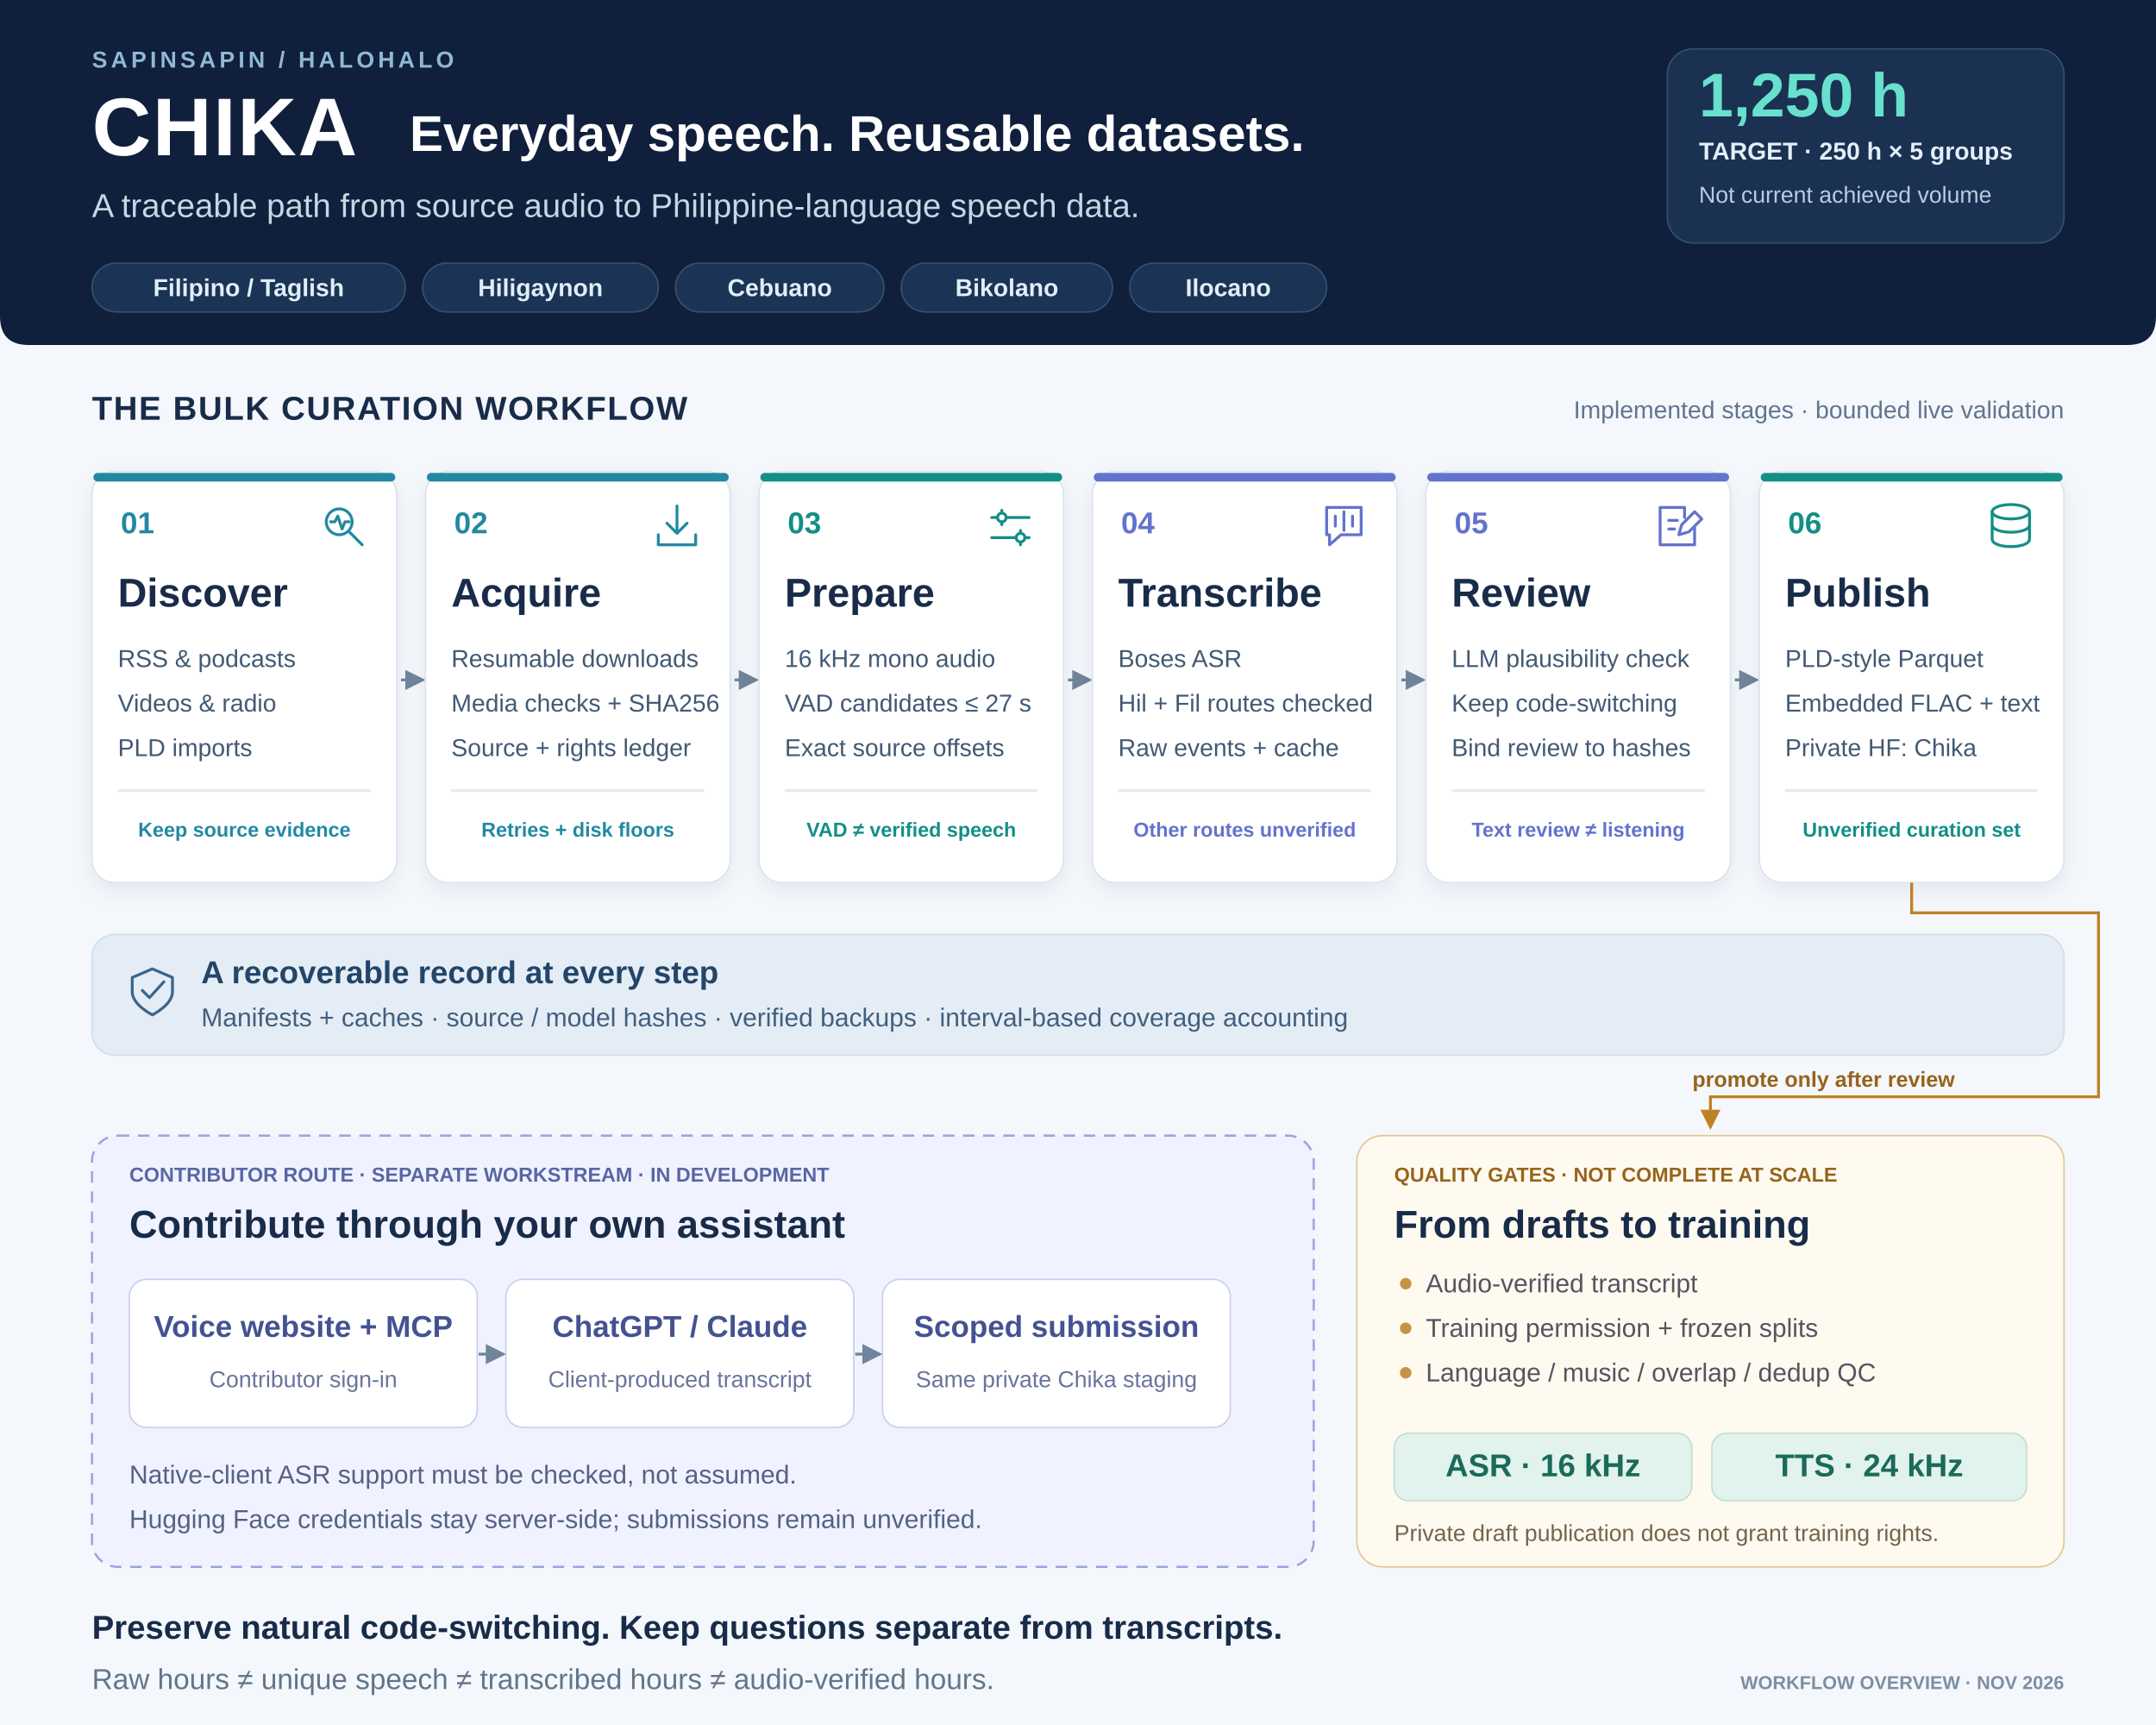
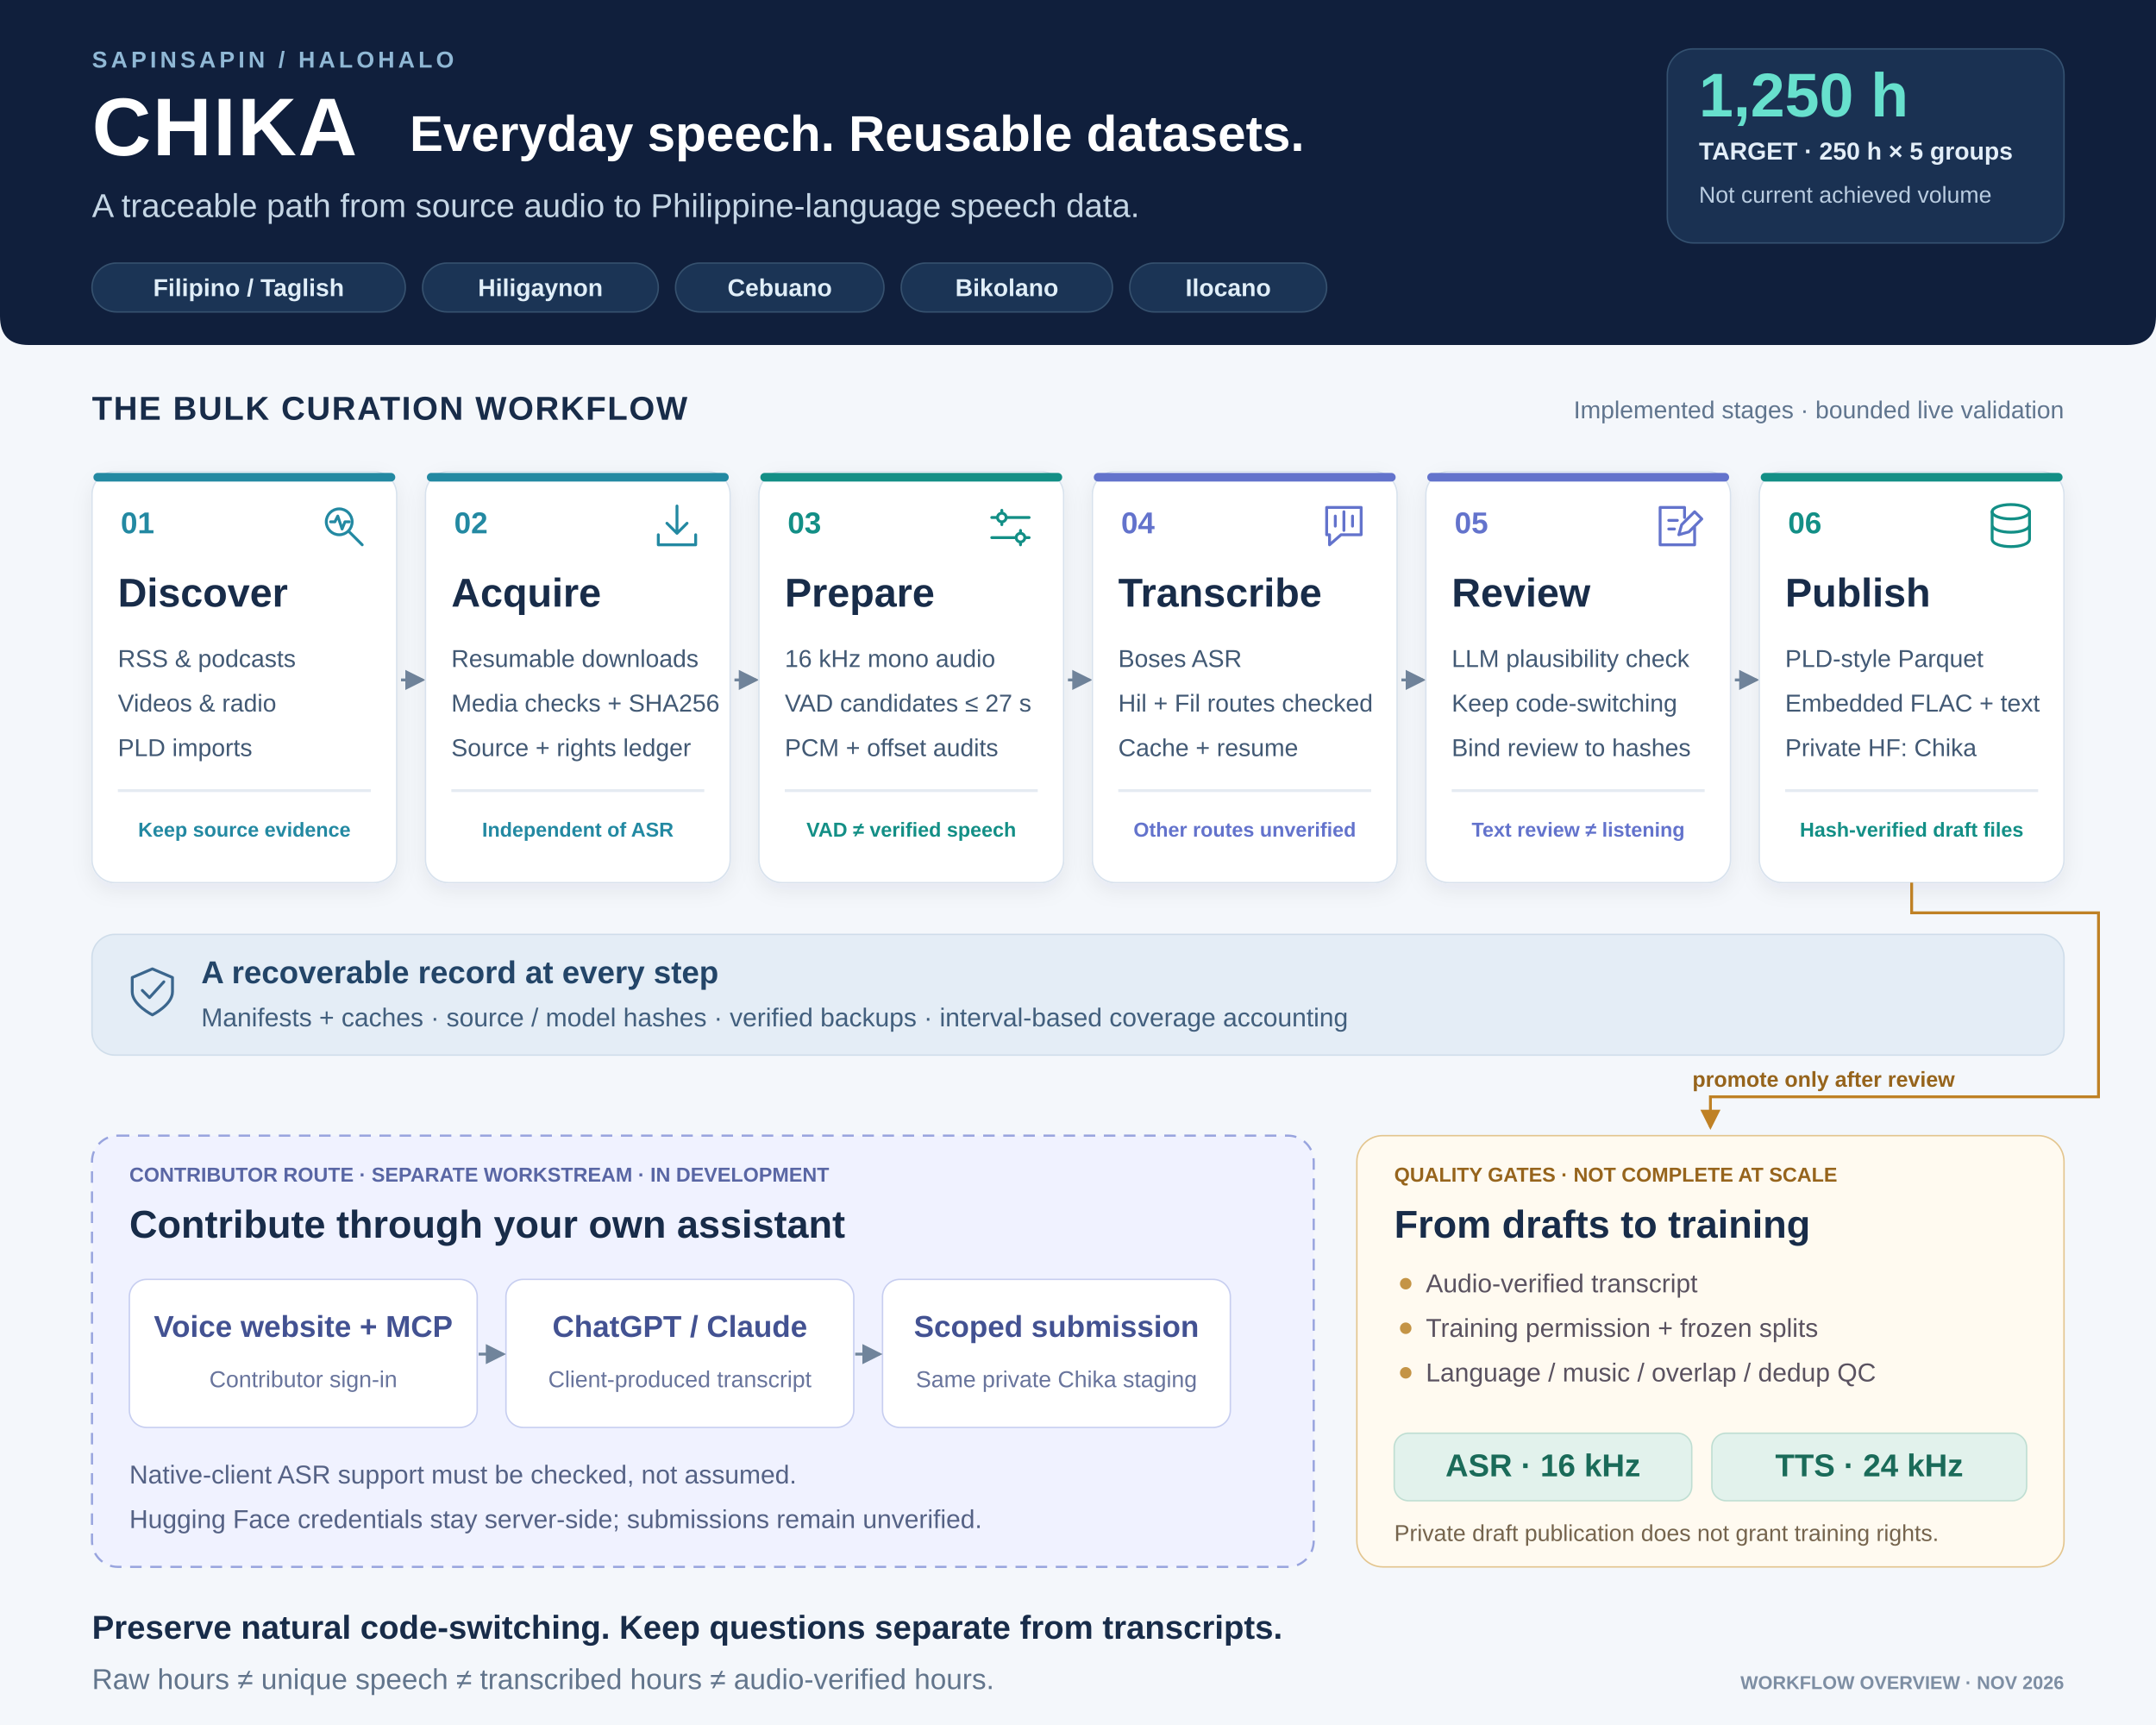
<svg xmlns="http://www.w3.org/2000/svg" width="1500" height="1200" viewBox="0 0 1500 1200" role="img" aria-labelledby="title description">
  <defs>
    <marker id="arrow" markerWidth="7" markerHeight="7" refX="6" refY="3.5" orient="auto">
      <path d="M0 0L7 3.5L0 7" fill="#70849b" />
    </marker>
    <marker id="gold-arrow" markerWidth="7" markerHeight="7" refX="6" refY="3.5" orient="auto">
      <path d="M0 0L7 3.5L0 7" fill="#bf8125" />
    </marker>
    <filter id="shadow" x="-10%" y="-10%" width="120%" height="125%">
      <feDropShadow dx="0" dy="5" stdDeviation="7" flood-color="#15304e" flood-opacity="0.07" />
    </filter>
    <style>text{font-family:Arial,Helvetica,sans-serif} .icon{fill:none;stroke-width:2;stroke-linecap:round;stroke-linejoin:round}</style>
  </defs>
  <rect width="1500" height="1200" fill="#f4f7fb" />
  <path d="M0 0H1500V220Q1500 240 1480 240H20Q0 240 0 220Z" fill="#101f3c" />
  <text x="64" y="47" font-size="16" fill="#90b8d5" font-weight="700" letter-spacing="2.5">SAPINSAPIN / HALOHALO</text>
  <text x="64" y="108" font-size="57" fill="#ffffff" font-weight="800" letter-spacing="1">CHIKA</text>
  <text x="285" y="105" font-size="35" fill="#ffffff" font-weight="700">Everyday speech. Reusable datasets.</text>
  <text x="64" y="151" font-size="23" fill="#c5d6e5" font-weight="400">A traceable path from source audio to Philippine-language speech data.</text>
  <rect x="1160" y="34" width="276" height="135" rx="18" fill="#1a3152" stroke="#345170" />
  <text x="1182" y="81" font-size="43" fill="#67e0cd" font-weight="700">1,250 h</text>
  <text x="1182" y="111" font-size="17" fill="#e3eef8" font-weight="700">TARGET · 250 h × 5 groups</text>
  <text x="1182" y="141" font-size="16" fill="#b9cce0" font-weight="400">Not current achieved volume</text>
  <rect x="64" y="183" width="218" height="34" rx="17" fill="#1b3455" stroke="#36516e" />
  <text x="173.0" y="206" font-size="17" fill="#e0eef8" font-weight="600" text-anchor="middle">Filipino / Taglish</text>
  <rect x="294" y="183" width="164" height="34" rx="17" fill="#1b3455" stroke="#36516e" />
  <text x="376.0" y="206" font-size="17" fill="#e0eef8" font-weight="600" text-anchor="middle">Hiligaynon</text>
  <rect x="470" y="183" width="145" height="34" rx="17" fill="#1b3455" stroke="#36516e" />
  <text x="542.5" y="206" font-size="17" fill="#e0eef8" font-weight="600" text-anchor="middle">Cebuano</text>
  <rect x="627" y="183" width="147" height="34" rx="17" fill="#1b3455" stroke="#36516e" />
  <text x="700.5" y="206" font-size="17" fill="#e0eef8" font-weight="600" text-anchor="middle">Bikolano</text>
  <rect x="786" y="183" width="137" height="34" rx="17" fill="#1b3455" stroke="#36516e" />
  <text x="854.5" y="206" font-size="17" fill="#e0eef8" font-weight="600" text-anchor="middle">Ilocano</text>
  <text x="64" y="292" font-size="23" fill="#182c49" font-weight="700" letter-spacing="1">THE BULK CURATION WORKFLOW</text>
  <text x="1436" y="291" font-size="17" fill="#60758e" font-weight="400" text-anchor="end">Implemented stages · bounded live validation</text>
  <rect x="64" y="328" width="212" height="286" rx="16" fill="#ffffff" stroke="#d8e2ed" filter="url(#shadow)" />
  <rect x="65" y="329" width="210" height="6" rx="3" fill="#2389a2" stroke="none" />
  <text x="84" y="371" font-size="21" fill="#2389a2" font-weight="700">01</text>
  <g class="icon" stroke="#2389a2" transform="translate(223 350)">
    <circle cx="13" cy="13" r="9" />
    <path d="M20 20L29 29M7 13h3l2-4 3 9 2-5h3" />
  </g>
  <text x="82" y="422" font-size="28" fill="#182c49" font-weight="700">Discover</text>
  <text x="82" y="464" font-size="17" fill="#425974" font-weight="400">RSS &amp; podcasts</text>
  <text x="82" y="495" font-size="17" fill="#425974" font-weight="400">Videos &amp; radio</text>
  <text x="82" y="526" font-size="17" fill="#425974" font-weight="400">PLD imports</text>
  <path d="M82 550L258 550" fill="none" stroke="#e5ebf2" stroke-width="2" />
  <text x="170" y="582" font-size="14" fill="#2389a2" font-weight="600" text-anchor="middle">Keep source evidence</text>
  <path d="M279 473L294 473" fill="none" stroke="#70849b" stroke-width="2" marker-end="url(#arrow)" />
  <rect x="296" y="328" width="212" height="286" rx="16" fill="#ffffff" stroke="#d8e2ed" filter="url(#shadow)" />
  <rect x="297" y="329" width="210" height="6" rx="3" fill="#2389a2" stroke="none" />
  <text x="316" y="371" font-size="21" fill="#2389a2" font-weight="700">02</text>
  <g class="icon" stroke="#2389a2" transform="translate(455 350)">
    <path d="M16 2v19m-7-7 7 7 7-7M3 22v7h26v-7" />
  </g>
  <text x="314" y="422" font-size="28" fill="#182c49" font-weight="700">Acquire</text>
  <text x="314" y="464" font-size="17" fill="#425974" font-weight="400">Resumable downloads</text>
  <text x="314" y="495" font-size="17" fill="#425974" font-weight="400">Media checks + SHA256</text>
  <text x="314" y="526" font-size="17" fill="#425974" font-weight="400">Source + rights ledger</text>
  <path d="M314 550L490 550" fill="none" stroke="#e5ebf2" stroke-width="2" />
-   <text x="402" y="582" font-size="14" fill="#2389a2" font-weight="600" text-anchor="middle">Retries + disk floors</text>
+   <text x="402" y="582" font-size="14" fill="#2389a2" font-weight="600" text-anchor="middle">Independent of ASR</text>
  <path d="M511 473L526 473" fill="none" stroke="#70849b" stroke-width="2" marker-end="url(#arrow)" />
  <rect x="528" y="328" width="212" height="286" rx="16" fill="#ffffff" stroke="#d8e2ed" filter="url(#shadow)" />
  <rect x="529" y="329" width="210" height="6" rx="3" fill="#138f86" stroke="none" />
  <text x="548" y="371" font-size="21" fill="#138f86" font-weight="700">03</text>
  <g class="icon" stroke="#138f86" transform="translate(687 350)">
    <path d="M3 10h26M3 24h26M10 5v10M23 19v10" />
    <circle cx="10" cy="10" r="3" fill="#fff" />
    <circle cx="23" cy="24" r="3" fill="#fff" />
  </g>
  <text x="546" y="422" font-size="28" fill="#182c49" font-weight="700">Prepare</text>
  <text x="546" y="464" font-size="17" fill="#425974" font-weight="400">16 kHz mono audio</text>
  <text x="546" y="495" font-size="17" fill="#425974" font-weight="400">VAD candidates ≤ 27 s</text>
-   <text x="546" y="526" font-size="17" fill="#425974" font-weight="400">Exact source offsets</text>
+   <text x="546" y="526" font-size="17" fill="#425974" font-weight="400">PCM + offset audits</text>
  <path d="M546 550L722 550" fill="none" stroke="#e5ebf2" stroke-width="2" />
  <text x="634" y="582" font-size="14" fill="#138f86" font-weight="600" text-anchor="middle">VAD ≠ verified speech</text>
  <path d="M743 473L758 473" fill="none" stroke="#70849b" stroke-width="2" marker-end="url(#arrow)" />
  <rect x="760" y="328" width="212" height="286" rx="16" fill="#ffffff" stroke="#d8e2ed" filter="url(#shadow)" />
  <rect x="761" y="329" width="210" height="6" rx="3" fill="#6373cc" stroke="none" />
  <text x="780" y="371" font-size="21" fill="#6373cc" font-weight="700">04</text>
  <g class="icon" stroke="#6373cc" transform="translate(919 350)">
    <path d="M4 3h24v19H14l-8 7v-7H4zM10 9v7m6-10v13m6-10v7" />
  </g>
  <text x="778" y="422" font-size="28" fill="#182c49" font-weight="700">Transcribe</text>
  <text x="778" y="464" font-size="17" fill="#425974" font-weight="400">Boses ASR</text>
  <text x="778" y="495" font-size="17" fill="#425974" font-weight="400">Hil + Fil routes checked</text>
-   <text x="778" y="526" font-size="17" fill="#425974" font-weight="400">Raw events + cache</text>
+   <text x="778" y="526" font-size="17" fill="#425974" font-weight="400">Cache + resume</text>
  <path d="M778 550L954 550" fill="none" stroke="#e5ebf2" stroke-width="2" />
  <text x="866" y="582" font-size="14" fill="#6373cc" font-weight="600" text-anchor="middle">Other routes unverified</text>
  <path d="M975 473L990 473" fill="none" stroke="#70849b" stroke-width="2" marker-end="url(#arrow)" />
  <rect x="992" y="328" width="212" height="286" rx="16" fill="#ffffff" stroke="#d8e2ed" filter="url(#shadow)" />
  <rect x="993" y="329" width="210" height="6" rx="3" fill="#6373cc" stroke="none" />
  <text x="1012" y="371" font-size="21" fill="#6373cc" font-weight="700">05</text>
  <g class="icon" stroke="#6373cc" transform="translate(1151 350)">
    <path d="M4 3h17v7M4 3v26h24V17M10 12h6M10 18h4M17 22l2-7 9-9 5 5-9 9z" />
  </g>
  <text x="1010" y="422" font-size="28" fill="#182c49" font-weight="700">Review</text>
  <text x="1010" y="464" font-size="17" fill="#425974" font-weight="400">LLM plausibility check</text>
  <text x="1010" y="495" font-size="17" fill="#425974" font-weight="400">Keep code-switching</text>
  <text x="1010" y="526" font-size="17" fill="#425974" font-weight="400">Bind review to hashes</text>
  <path d="M1010 550L1186 550" fill="none" stroke="#e5ebf2" stroke-width="2" />
  <text x="1098" y="582" font-size="14" fill="#6373cc" font-weight="600" text-anchor="middle">Text review ≠ listening</text>
  <path d="M1207 473L1222 473" fill="none" stroke="#70849b" stroke-width="2" marker-end="url(#arrow)" />
  <rect x="1224" y="328" width="212" height="286" rx="16" fill="#ffffff" stroke="#d8e2ed" filter="url(#shadow)" />
  <rect x="1225" y="329" width="210" height="6" rx="3" fill="#138f86" stroke="none" />
  <text x="1244" y="371" font-size="21" fill="#138f86" font-weight="700">06</text>
  <g class="icon" stroke="#138f86" transform="translate(1383 350)">
    <ellipse cx="16" cy="6" rx="13" ry="5" />
    <path d="M3 6v19c0 7 26 7 26 0V6M3 15c0 7 26 7 26 0" />
  </g>
  <text x="1242" y="422" font-size="28" fill="#182c49" font-weight="700">Publish</text>
  <text x="1242" y="464" font-size="17" fill="#425974" font-weight="400">PLD-style Parquet</text>
  <text x="1242" y="495" font-size="17" fill="#425974" font-weight="400">Embedded FLAC + text</text>
  <text x="1242" y="526" font-size="17" fill="#425974" font-weight="400">Private HF: Chika</text>
  <path d="M1242 550L1418 550" fill="none" stroke="#e5ebf2" stroke-width="2" />
-   <text x="1330" y="582" font-size="14" fill="#138f86" font-weight="600" text-anchor="middle">Unverified curation set</text>
+   <text x="1330" y="582" font-size="14" fill="#138f86" font-weight="600" text-anchor="middle">Hash-verified draft files</text>
  <rect x="64" y="650" width="1372" height="84" rx="16" fill="#e4edf6" stroke="#cfddea" />
  <g class="icon" stroke="#3b668d" transform="translate(90 674)">
    <path d="M16 0L30 6v10c0 9-14 16-14 16S2 25 2 16V6zM9 15l5 5 10-11" />
  </g>
  <text x="140" y="684" font-size="22" fill="#234568" font-weight="700">A recoverable record at every step</text>
  <text x="140" y="714" font-size="18" fill="#425f7d" font-weight="400">Manifests + caches  ·  source / model hashes  ·  verified backups  ·  interval-based coverage accounting</text>
  <path d="M1330 614V635H1460V763H1190V784" fill="none" stroke="#bf8125" stroke-width="2" marker-end="url(#gold-arrow)" />
  <text x="1360" y="756" font-size="15" fill="#96641c" font-weight="600" text-anchor="end">promote only after review</text>
  <rect x="944" y="790" width="492" height="300" rx="18" fill="#fffaf0" stroke="#e3c58e" />
  <text x="970" y="822" font-size="14" fill="#96641c" font-weight="700">QUALITY GATES · NOT COMPLETE AT SCALE</text>
  <text x="970" y="861" font-size="27" fill="#182c49" font-weight="700">From drafts to training</text>
  <circle cx="978" cy="893" r="4" fill="#c49446" />
  <text x="992" y="899" font-size="18" fill="#5a5260" font-weight="400">Audio-verified transcript</text>
  <circle cx="978" cy="924" r="4" fill="#c49446" />
  <text x="992" y="930" font-size="18" fill="#5a5260" font-weight="400">Training permission + frozen splits</text>
  <circle cx="978" cy="955" r="4" fill="#c49446" />
  <text x="992" y="961" font-size="18" fill="#5a5260" font-weight="400">Language / music / overlap / dedup QC</text>
  <rect x="970" y="997" width="207" height="47" rx="10" fill="#e2f2ec" stroke="#bfded2" />
  <rect x="1191" y="997" width="219" height="47" rx="10" fill="#e2f2ec" stroke="#bfded2" />
  <text x="1073.5" y="1027" font-size="22" fill="#1a6b59" font-weight="700" text-anchor="middle">ASR · 16 kHz</text>
  <text x="1300.5" y="1027" font-size="22" fill="#1a6b59" font-weight="700" text-anchor="middle">TTS · 24 kHz</text>
  <text x="970" y="1072" font-size="16" fill="#75644d" font-weight="400">Private draft publication does not grant training rights.</text>
  <rect x="64" y="790" width="850" height="300" rx="18" fill="#f0f2ff" stroke="#98a4de" stroke-width="1.5" stroke-dasharray="8 6" />
  <text x="90" y="822" font-size="14" fill="#5966a4" font-weight="700">CONTRIBUTOR ROUTE · SEPARATE WORKSTREAM · IN DEVELOPMENT</text>
  <text x="90" y="861" font-size="27" fill="#182c49" font-weight="700">Contribute through your own assistant</text>
  <rect x="90" y="890" width="242" height="103" rx="12" fill="#ffffff" stroke="#c7cef0" />
  <text x="211" y="930" font-size="21" fill="#435292" font-weight="700" text-anchor="middle">Voice website + MCP</text>
  <text x="211" y="965" font-size="16" fill="#68749c" font-weight="400" text-anchor="middle">Contributor sign-in</text>
  <rect x="352" y="890" width="242" height="103" rx="12" fill="#ffffff" stroke="#c7cef0" />
  <text x="473" y="930" font-size="21" fill="#435292" font-weight="700" text-anchor="middle">ChatGPT / Claude</text>
  <text x="473" y="965" font-size="16" fill="#68749c" font-weight="400" text-anchor="middle">Client-produced transcript</text>
  <rect x="614" y="890" width="242" height="103" rx="12" fill="#ffffff" stroke="#c7cef0" />
  <text x="735" y="930" font-size="21" fill="#435292" font-weight="700" text-anchor="middle">Scoped submission</text>
  <text x="735" y="965" font-size="16" fill="#68749c" font-weight="400" text-anchor="middle">Same private Chika staging</text>
  <path d="M333 942L350 942" fill="none" stroke="#70849b" stroke-width="2" marker-end="url(#arrow)" />
  <path d="M595 942L612 942" fill="none" stroke="#70849b" stroke-width="2" marker-end="url(#arrow)" />
  <text x="90" y="1032" font-size="18" fill="#556285" font-weight="400">Native-client ASR support must be checked, not assumed.</text>
  <text x="90" y="1063" font-size="18" fill="#556285" font-weight="400">Hugging Face credentials stay server-side; submissions remain unverified.</text>
  <text x="64" y="1140" font-size="23" fill="#182c49" font-weight="700">Preserve natural code-switching. Keep questions separate from transcripts.</text>
  <text x="64" y="1175" font-size="20" fill="#62758c" font-weight="400">Raw hours ≠ unique speech ≠ transcribed hours ≠ audio-verified hours.</text>
  <text x="1436" y="1175" font-size="13" fill="#7d8ea3" font-weight="600" text-anchor="end">WORKFLOW OVERVIEW · NOV 2026</text>
</svg>
